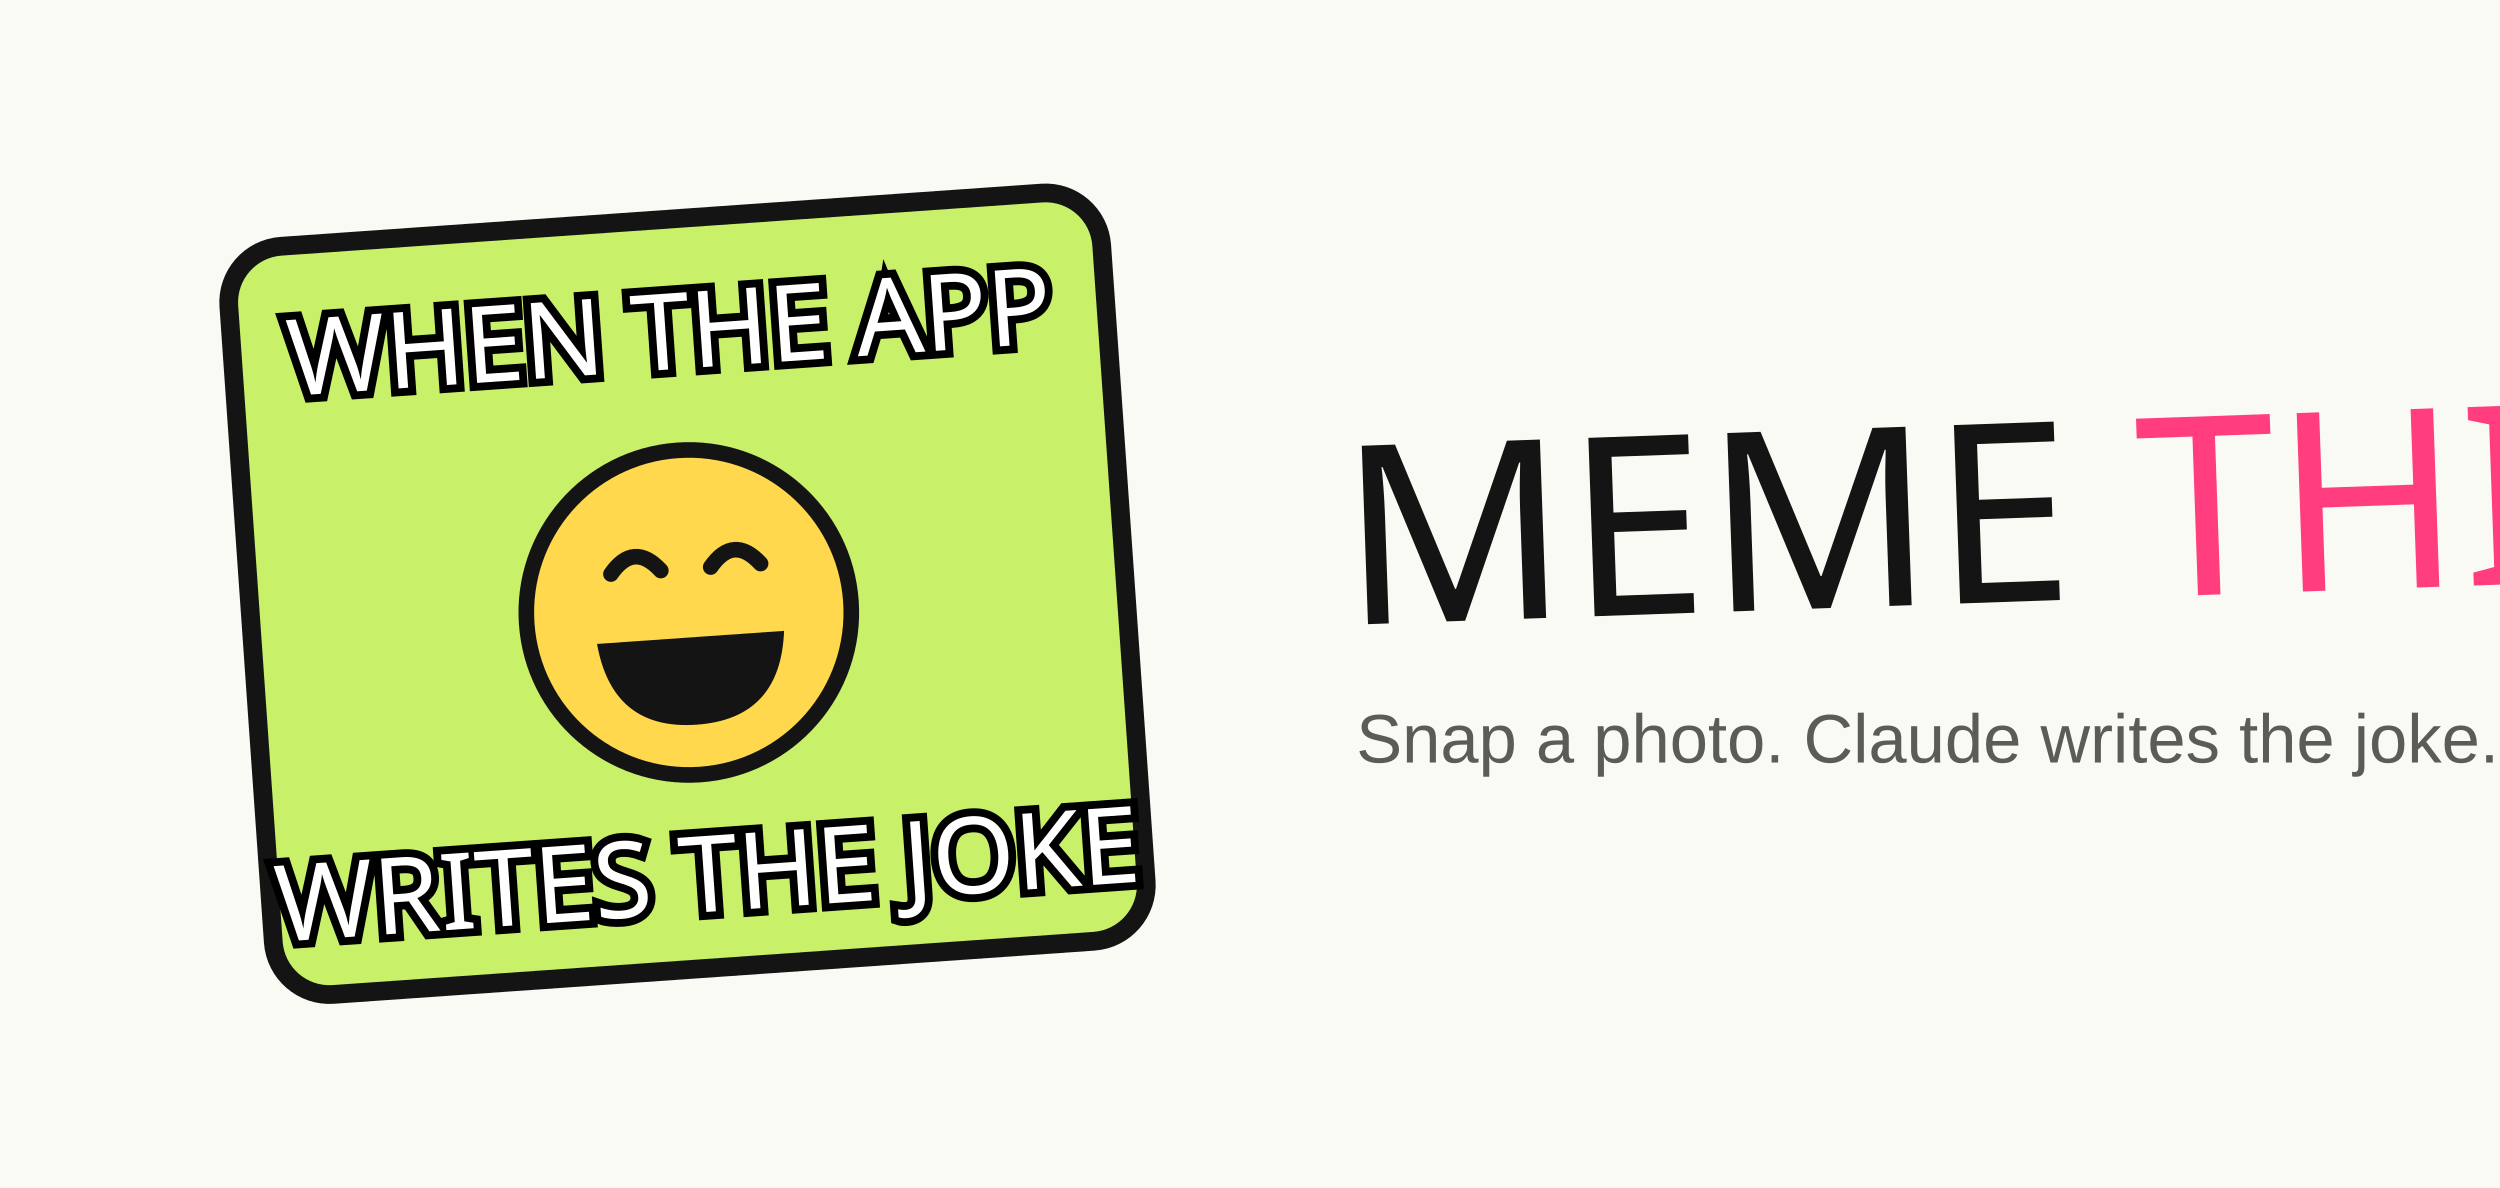
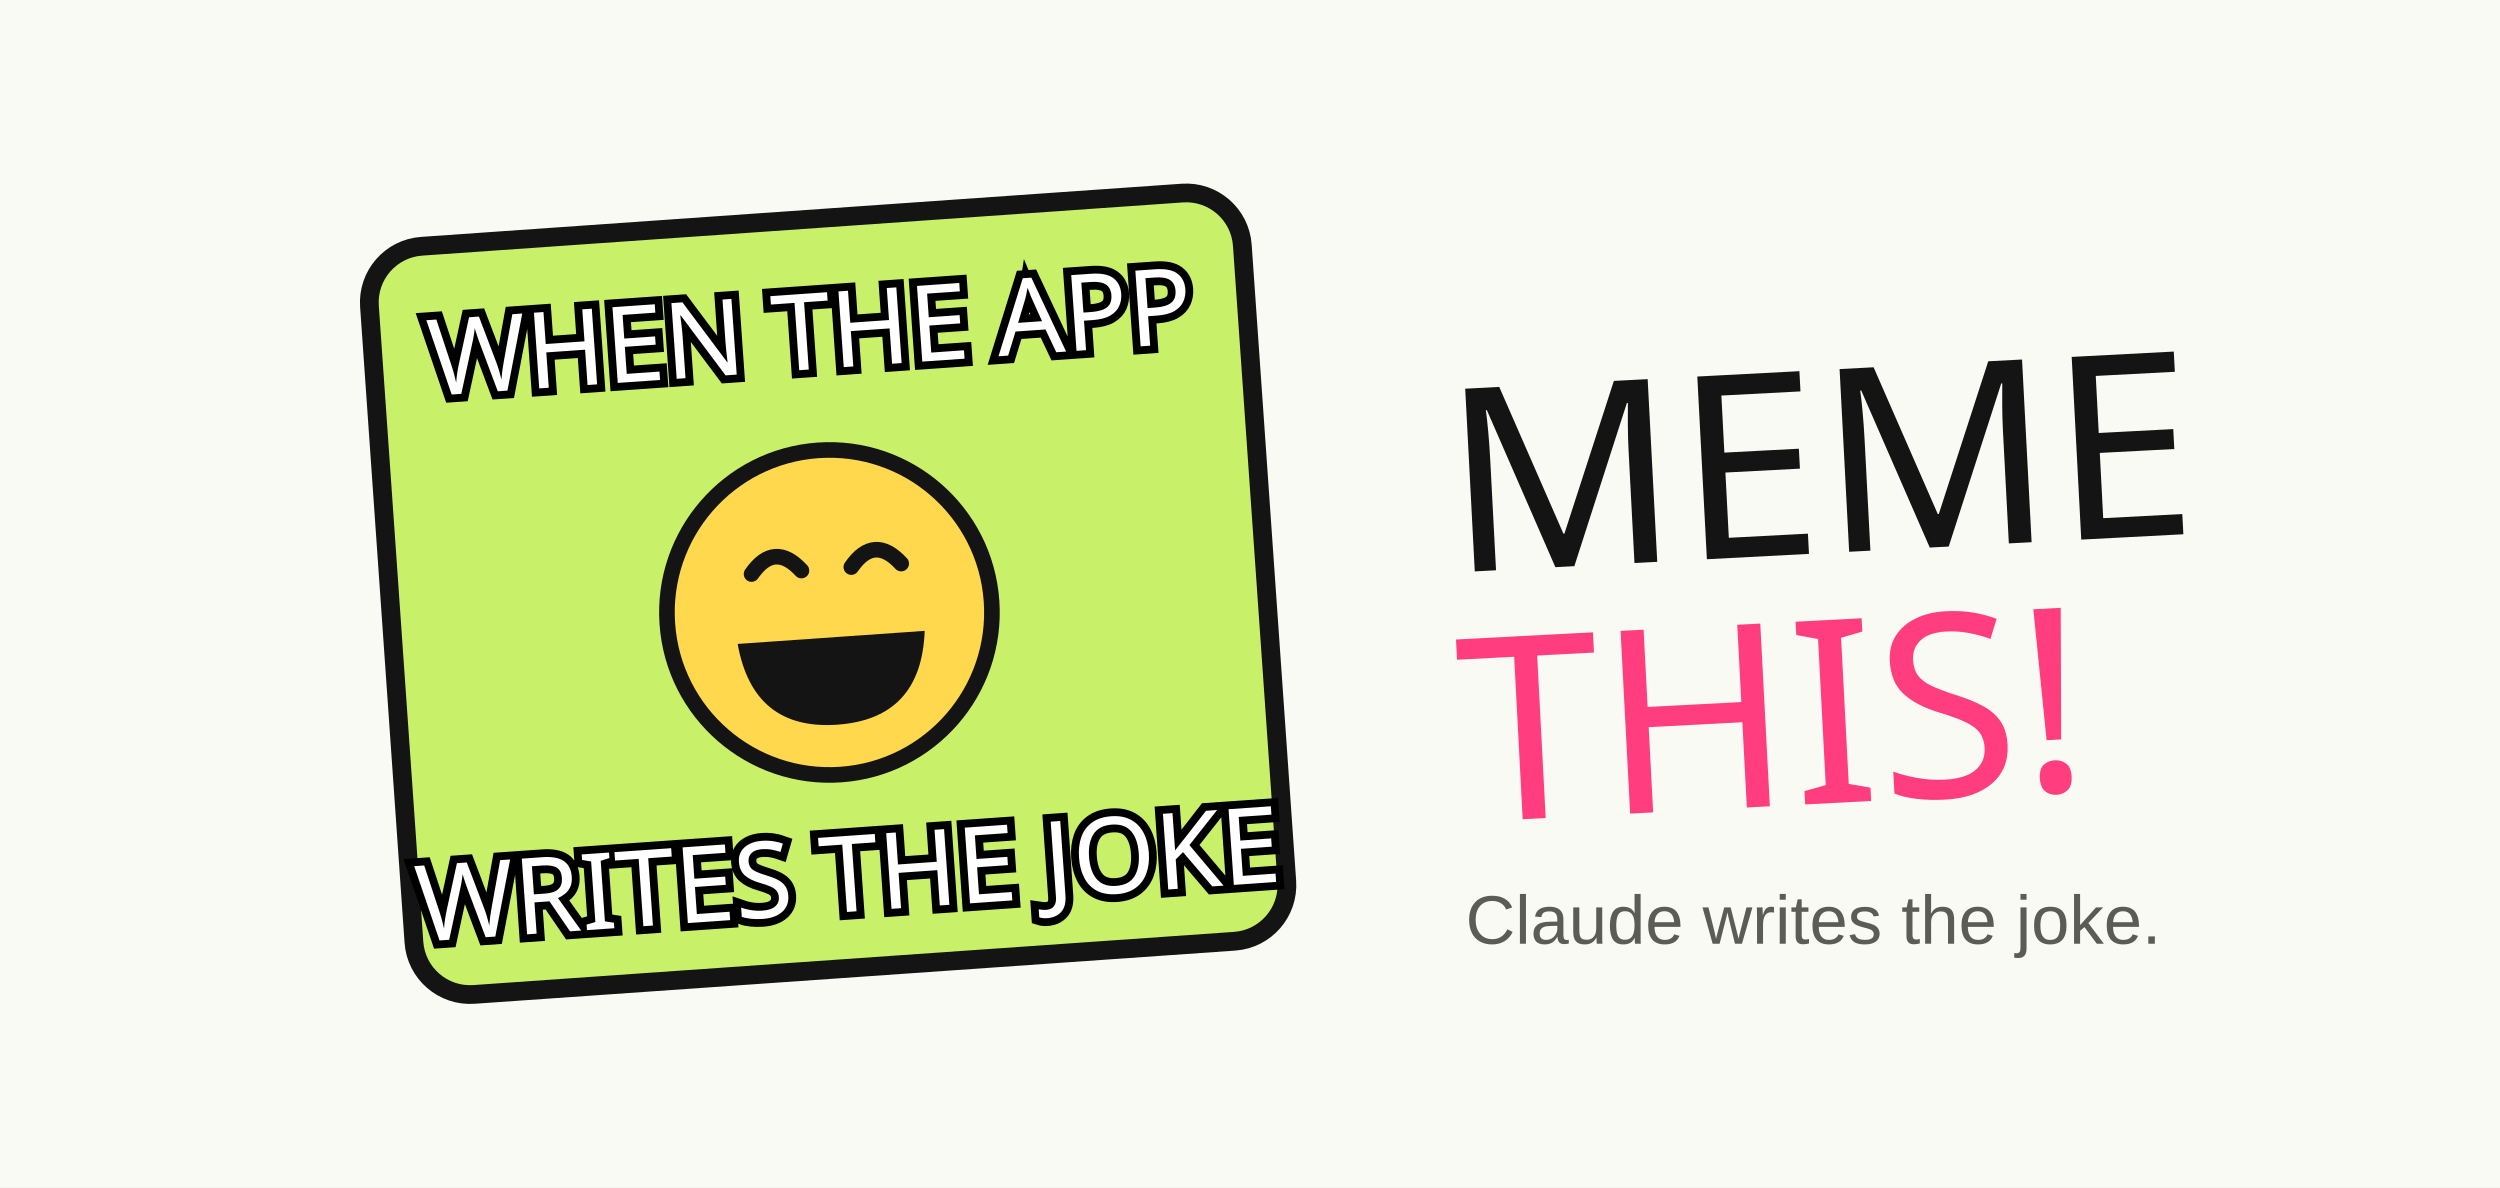
<svg xmlns="http://www.w3.org/2000/svg" viewBox="0 0 800 380" font-family="Impact, 'Arial Narrow Bold', 'Arial Black', sans-serif">
  <rect width="800" height="380" fill="#fafaf5" />
-   <g transform="rotate(-4 220 190)">
-     <rect x="80" y="70" width="280" height="240" rx="18" fill="#c8f169" stroke="#141414" stroke-width="6" />
-     <circle cx="220" cy="196" r="52" fill="#ffd84d" stroke="#141414" stroke-width="5" />
-     <path d="M196 182q8-10 16 0M228 182q8-10 16 0" fill="none" stroke="#141414" stroke-width="5" stroke-linecap="round" />
-     <path d="M190 204h60q-3 28-30 28t-30-28z" fill="#141414" />
-     <text x="220" y="118" text-anchor="middle" font-size="34" fill="#fff" stroke="#000" stroke-width="5" paint-order="stroke">WHEN THE APP</text>
-     <text x="220" y="292" text-anchor="middle" font-size="34" fill="#fff" stroke="#000" stroke-width="5" paint-order="stroke">WRITES THE JOKE</text>
+   <g transform="translate(45 0)">
+     <g transform="rotate(-4 220 190)">
+       <rect x="80" y="70" width="280" height="240" rx="18" fill="#c8f169" stroke="#141414" stroke-width="6" />
+       <circle cx="220" cy="196" r="52" fill="#ffd84d" stroke="#141414" stroke-width="5" />
+       <path d="M196 182q8-10 16 0M228 182q8-10 16 0" fill="none" stroke="#141414" stroke-width="5" stroke-linecap="round" />
+       <path d="M190 204h60q-3 28-30 28t-30-28z" fill="#141414" />
+       <text x="220" y="118" text-anchor="middle" font-size="34" fill="#fff" stroke="#000" stroke-width="5" paint-order="stroke">WHEN THE APP</text>
+       <text x="220" y="292" text-anchor="middle" font-size="34" fill="#fff" stroke="#000" stroke-width="5" paint-order="stroke">WRITES THE JOKE</text>
+     </g>
+     <g transform="rotate(-3 520 200)">
+       <text x="420" y="178" font-size="82" fill="#141414">MEME</text>
+       <text x="420" y="258" font-size="82" fill="#ff3d7f">THIS!</text>
+     </g>
+     <text x="424" y="302" font-family="ui-sans-serif, system-ui, -apple-system, 'Helvetica Neue', Arial, sans-serif" font-size="22" font-weight="500" fill="#5c5c57">Claude writes the joke.</text>
  </g>
-   <text x="430" y="200" font-size="80" fill="#141414" transform="rotate(-2 430 200)">MEME <tspan fill="#ff3d7f">THIS!</tspan>
-   </text>
-   <text x="434" y="244" font-family="ui-sans-serif, system-ui, -apple-system, 'Helvetica Neue', Arial, sans-serif" font-size="22" font-weight="500" fill="#5c5c57">Snap a photo. Claude writes the joke.</text>
</svg>
